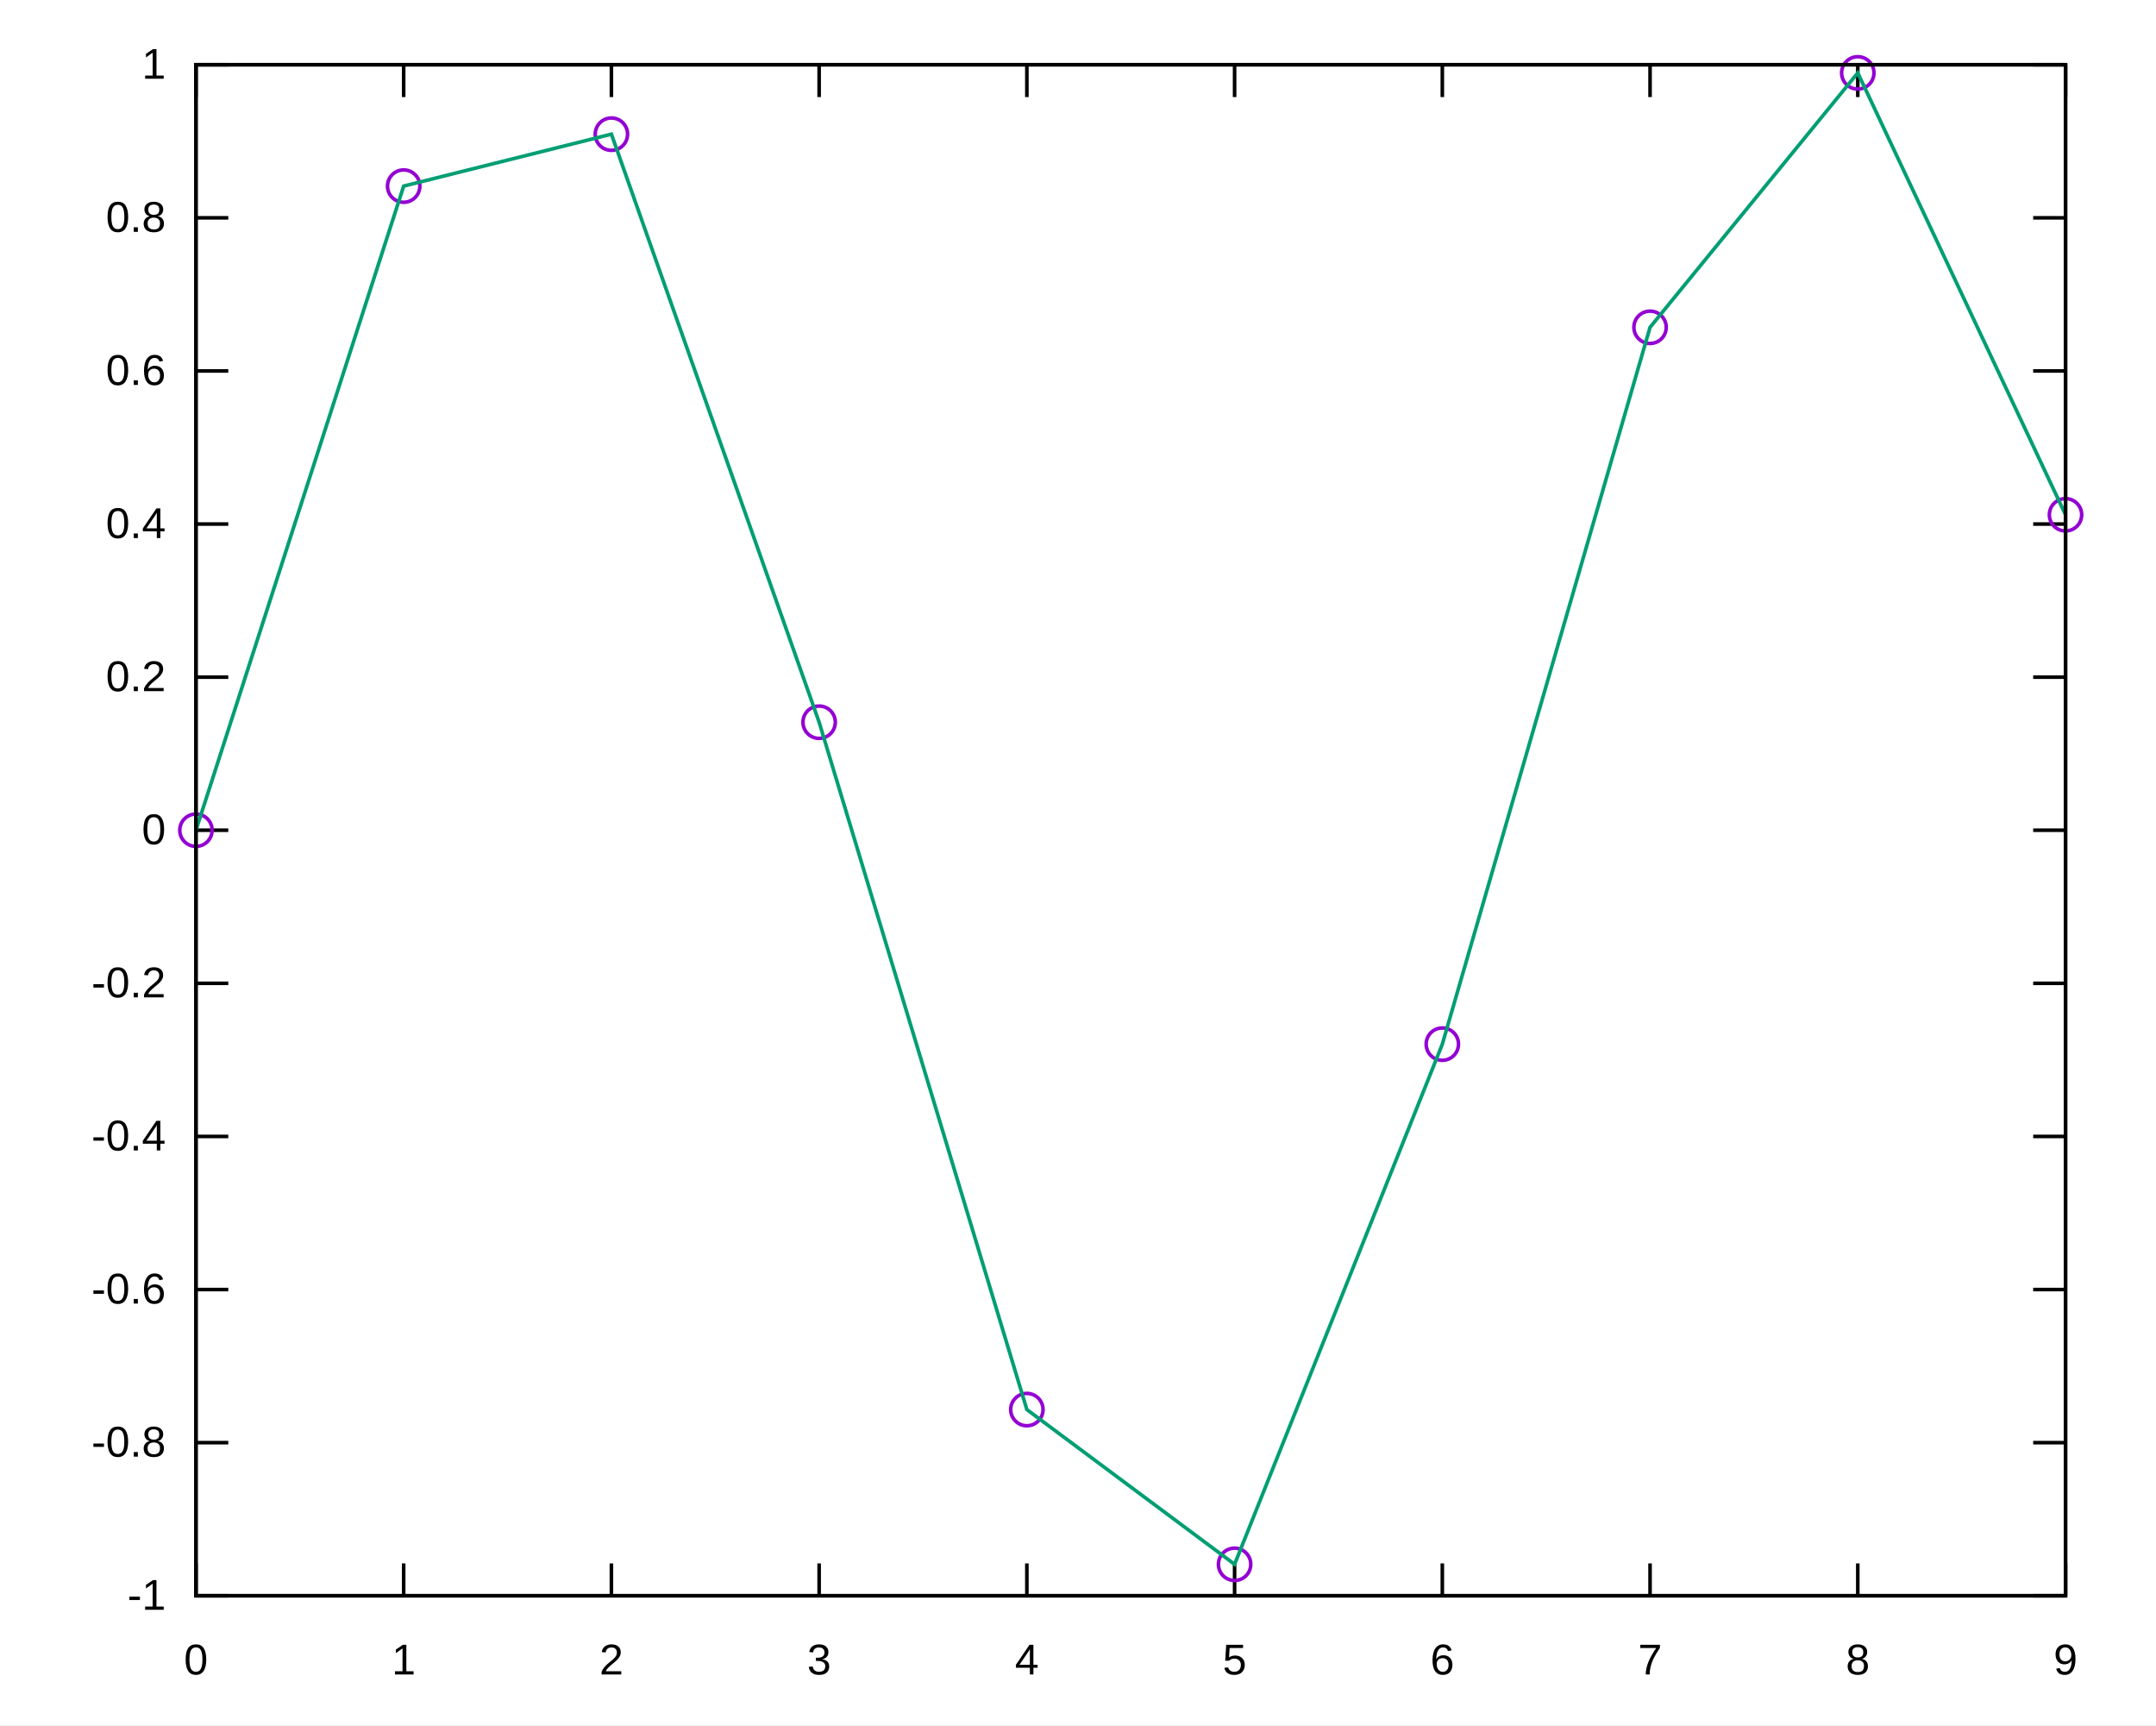
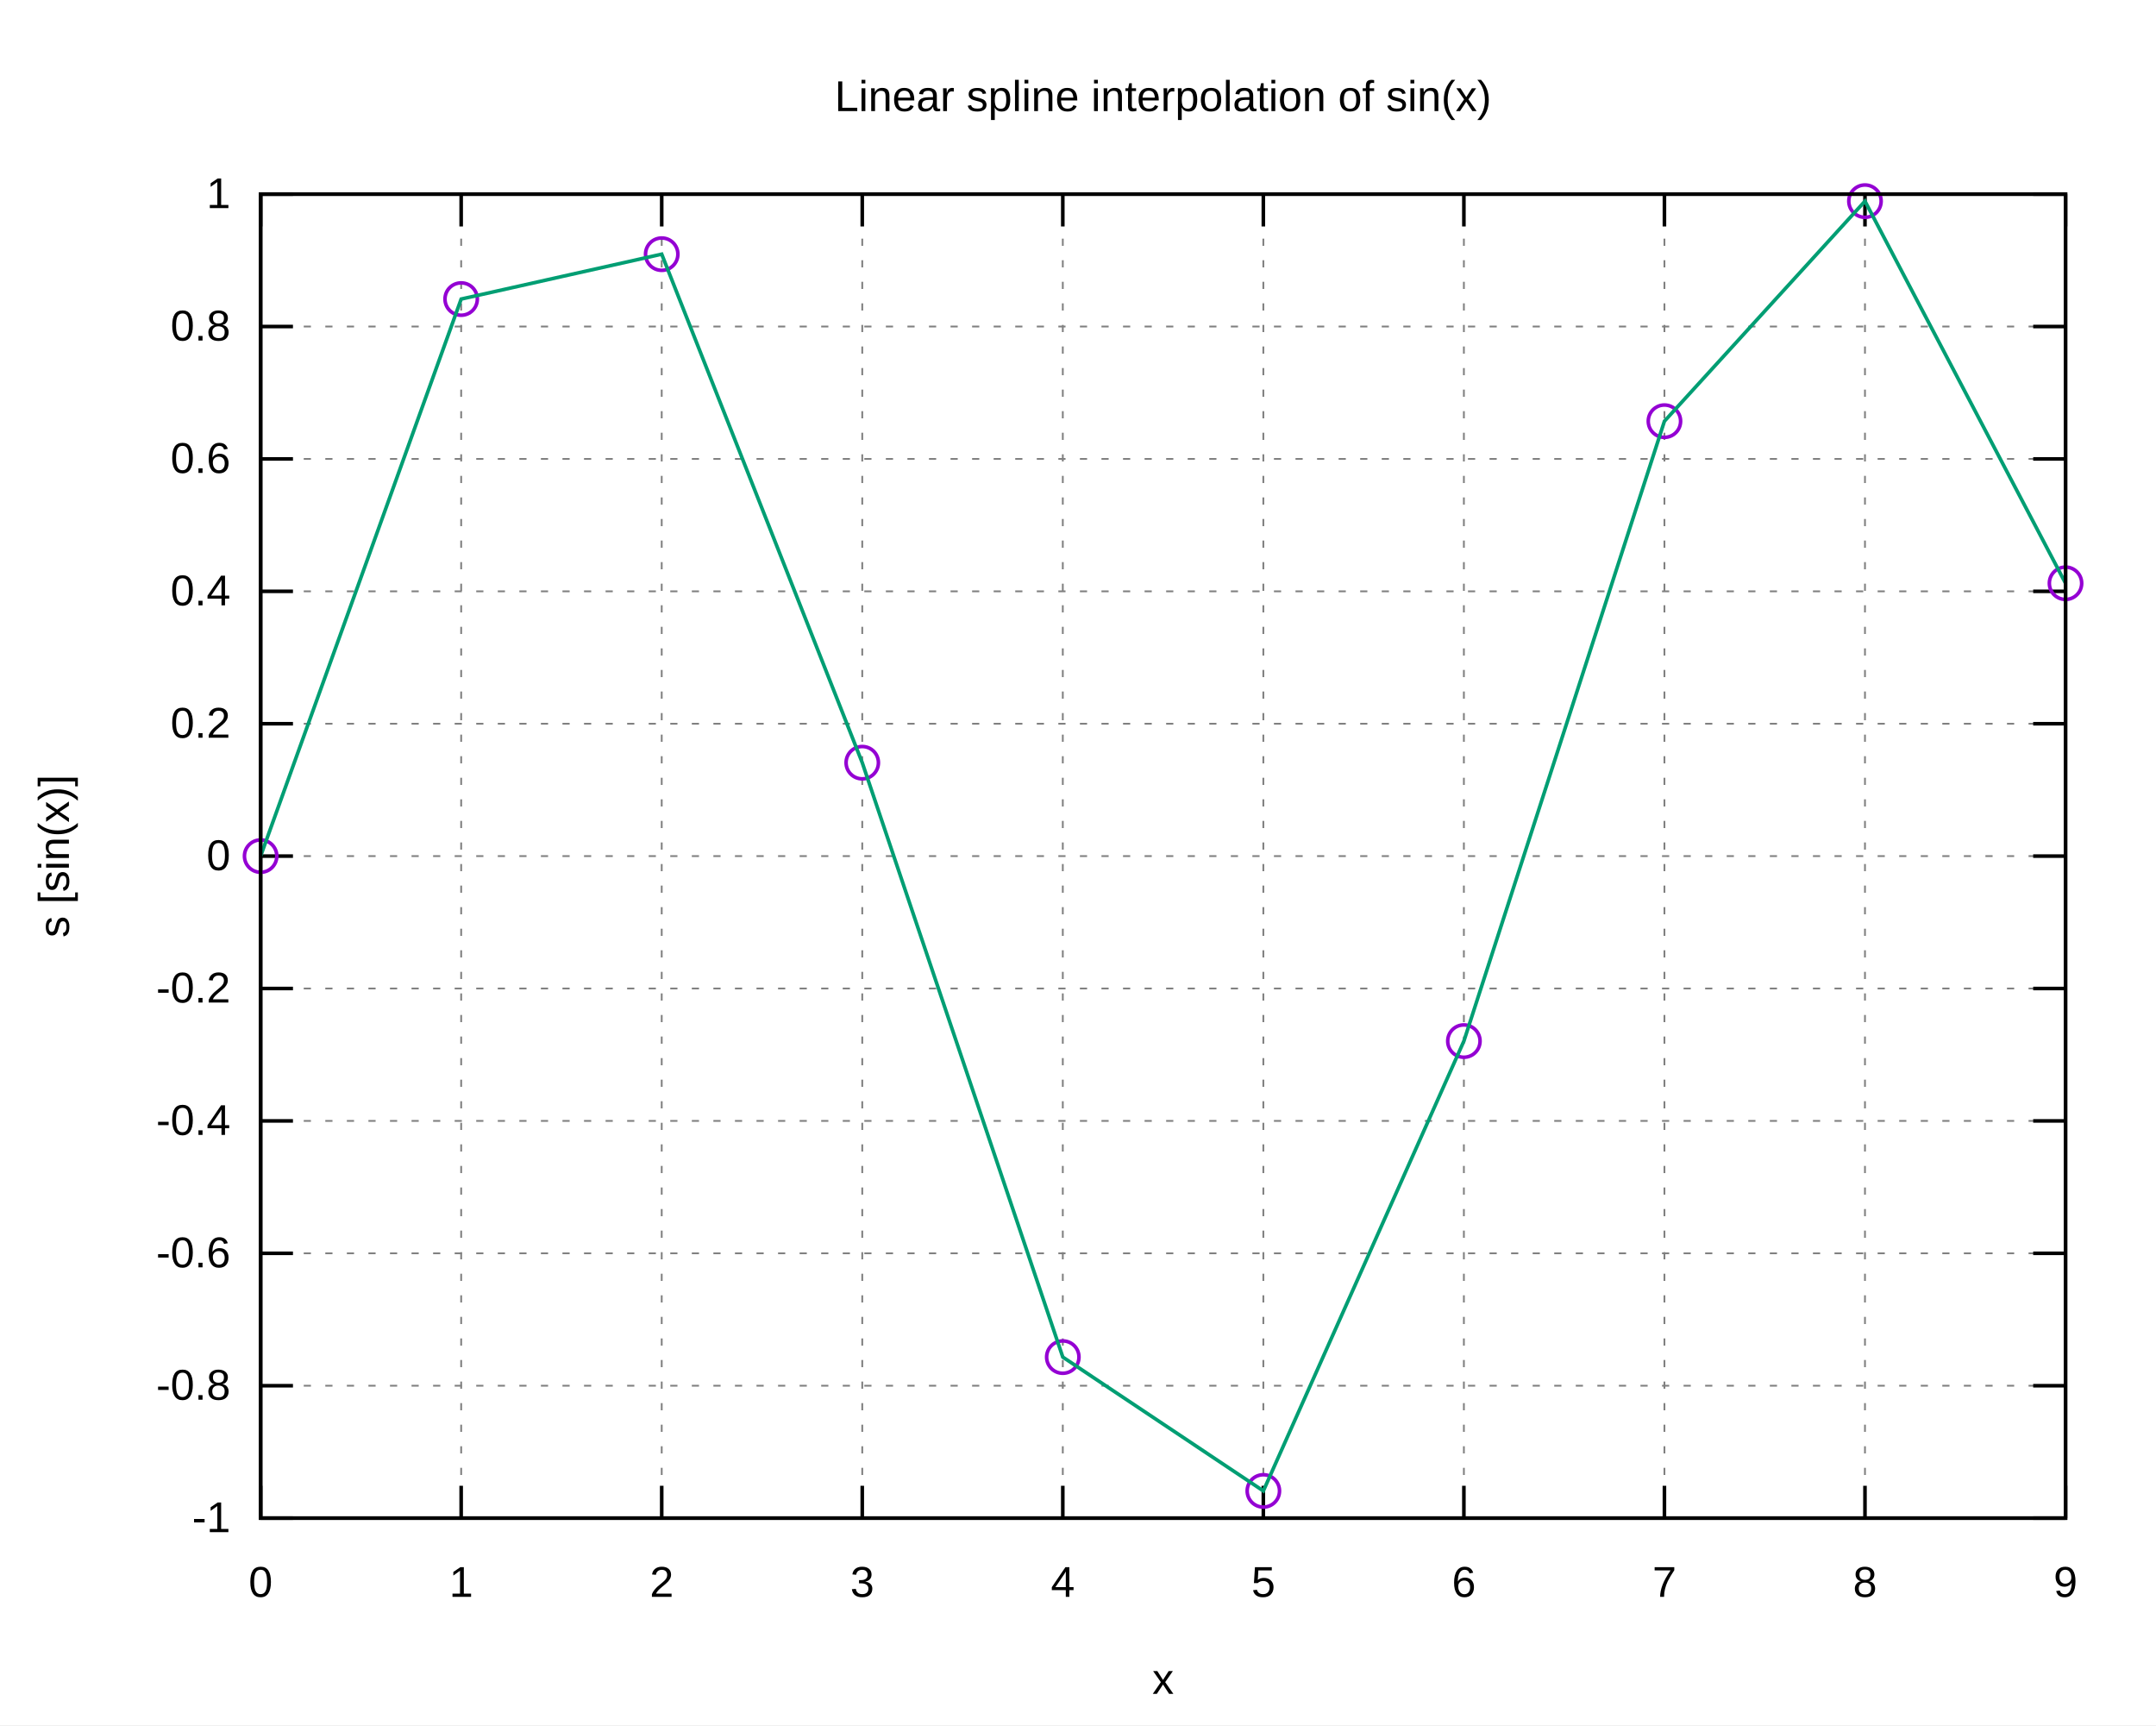
<svg xmlns="http://www.w3.org/2000/svg" xmlns:xlink="http://www.w3.org/1999/xlink" width="600" height="480" viewBox="0 0 600 480">
  <g id="gnuplot_canvas">
    <rect x="0" y="0" width="600" height="480" fill="#ffffff" />
    <defs>
      <circle id="gpDot" r="0.5" stroke-width="0.5" stroke="currentColor" />
      <path id="gpPt0" stroke-width="0.222" stroke="currentColor" d="M-1,0 h2 M0,-1 v2" />
      <path id="gpPt1" stroke-width="0.222" stroke="currentColor" d="M-1,-1 L1,1 M1,-1 L-1,1" />
      <path id="gpPt2" stroke-width="0.222" stroke="currentColor" d="M-1,0 L1,0 M0,-1 L0,1 M-1,-1 L1,1 M-1,1 L1,-1" />
      <rect id="gpPt3" stroke-width="0.222" stroke="currentColor" x="-1" y="-1" width="2" height="2" />
      <rect id="gpPt4" stroke-width="0.222" stroke="currentColor" fill="currentColor" x="-1" y="-1" width="2" height="2" />
      <circle id="gpPt5" stroke-width="0.222" stroke="currentColor" cx="0" cy="0" r="1" />
      <use xlink:href="#gpPt5" id="gpPt6" fill="currentColor" stroke="none" />
      <path id="gpPt7" stroke-width="0.222" stroke="currentColor" d="M0,-1.33 L-1.33,0.67 L1.33,0.67 z" />
      <use xlink:href="#gpPt7" id="gpPt8" fill="currentColor" stroke="none" />
      <use xlink:href="#gpPt7" id="gpPt9" stroke="currentColor" transform="rotate(180)" />
      <use xlink:href="#gpPt9" id="gpPt10" fill="currentColor" stroke="none" />
      <use xlink:href="#gpPt3" id="gpPt11" stroke="currentColor" transform="rotate(45)" />
      <use xlink:href="#gpPt11" id="gpPt12" fill="currentColor" stroke="none" />
      <path id="gpPt13" stroke-width="0.222" stroke="currentColor" d="M0,1.330 L1.265,0.411 L0.782,-1.067 L-0.782,-1.076 L-1.265,0.411 z" />
      <use xlink:href="#gpPt13" id="gpPt14" fill="currentColor" stroke="none" />
      <filter id="textbox" filterUnits="objectBoundingBox" x="0" y="0" height="1" width="1">
        <feFlood flood-color="#FFFFFF" flood-opacity="1" result="bgnd" />
        <feComposite in="SourceGraphic" in2="bgnd" operator="atop" />
      </filter>
      <filter id="greybox" filterUnits="objectBoundingBox" x="0" y="0" height="1" width="1">
        <feFlood flood-color="lightgrey" flood-opacity="1" result="grey" />
        <feComposite in="SourceGraphic" in2="grey" operator="atop" />
      </filter>
    </defs>
    <g fill="none" color="#FFFFFF" stroke="currentColor" stroke-width="1.00" stroke-linecap="butt" stroke-linejoin="miter">
</g>
    <g fill="none" color="black" stroke="currentColor" stroke-width="1.00" stroke-linecap="butt" stroke-linejoin="miter">
-       <path stroke="black" d="M54.53,444.00 L63.53,444.00 M574.82,444.00 L565.82,444.00  " />
-       <g transform="translate(46.14,447.90)" stroke="none" fill="black" font-family="Arial" font-size="12.00" text-anchor="end">
+ </g>
+     <g fill="none" color="black" stroke="black" stroke-width="0.50" stroke-linecap="butt" stroke-linejoin="miter">
+ </g>
+     <g fill="none" color="gray" stroke="currentColor" stroke-width="0.50" stroke-linecap="butt" stroke-linejoin="miter">
+       <path stroke="gray" stroke-dasharray="2,4" class="gridline" d="M72.53,422.40 L574.82,422.40  " />
+     </g>
+     <g fill="none" color="gray" stroke="gray" stroke-width="1.00" stroke-linecap="butt" stroke-linejoin="miter">
+ </g>
+     <g fill="none" color="black" stroke="currentColor" stroke-width="1.00" stroke-linecap="butt" stroke-linejoin="miter">
+       <path stroke="black" d="M72.53,422.40 L81.53,422.40 M574.82,422.40 L565.82,422.40  " />
+       <g transform="translate(64.14,426.30)" stroke="none" fill="black" font-family="Arial" font-size="12.00" text-anchor="end">
        <text>
          <tspan font-family="Arial">-1</tspan>
        </text>
      </g>
    </g>
    <g fill="none" color="black" stroke="currentColor" stroke-width="1.00" stroke-linecap="butt" stroke-linejoin="miter">
-       <path stroke="black" d="M54.53,401.40 L63.53,401.40 M574.82,401.40 L565.82,401.40  " />
-       <g transform="translate(46.14,405.30)" stroke="none" fill="black" font-family="Arial" font-size="12.00" text-anchor="end">
+ </g>
+     <g fill="none" color="black" stroke="black" stroke-width="0.50" stroke-linecap="butt" stroke-linejoin="miter">
+ </g>
+     <g fill="none" color="gray" stroke="currentColor" stroke-width="0.50" stroke-linecap="butt" stroke-linejoin="miter">
+       <path stroke="gray" stroke-dasharray="2,4" class="gridline" d="M72.53,385.56 L574.82,385.56  " />
+     </g>
+     <g fill="none" color="gray" stroke="gray" stroke-width="1.00" stroke-linecap="butt" stroke-linejoin="miter">
+ </g>
+     <g fill="none" color="black" stroke="currentColor" stroke-width="1.00" stroke-linecap="butt" stroke-linejoin="miter">
+       <path stroke="black" d="M72.53,385.56 L81.53,385.56 M574.82,385.56 L565.82,385.56  " />
+       <g transform="translate(64.14,389.46)" stroke="none" fill="black" font-family="Arial" font-size="12.00" text-anchor="end">
        <text>
          <tspan font-family="Arial">-0.8</tspan>
        </text>
      </g>
    </g>
    <g fill="none" color="black" stroke="currentColor" stroke-width="1.00" stroke-linecap="butt" stroke-linejoin="miter">
-       <path stroke="black" d="M54.53,358.80 L63.53,358.80 M574.82,358.80 L565.82,358.80  " />
-       <g transform="translate(46.14,362.70)" stroke="none" fill="black" font-family="Arial" font-size="12.00" text-anchor="end">
+ </g>
+     <g fill="none" color="black" stroke="black" stroke-width="0.50" stroke-linecap="butt" stroke-linejoin="miter">
+ </g>
+     <g fill="none" color="gray" stroke="currentColor" stroke-width="0.50" stroke-linecap="butt" stroke-linejoin="miter">
+       <path stroke="gray" stroke-dasharray="2,4" class="gridline" d="M72.53,348.72 L574.82,348.72  " />
+     </g>
+     <g fill="none" color="gray" stroke="gray" stroke-width="1.00" stroke-linecap="butt" stroke-linejoin="miter">
+ </g>
+     <g fill="none" color="black" stroke="currentColor" stroke-width="1.00" stroke-linecap="butt" stroke-linejoin="miter">
+       <path stroke="black" d="M72.53,348.72 L81.53,348.72 M574.82,348.72 L565.82,348.72  " />
+       <g transform="translate(64.14,352.62)" stroke="none" fill="black" font-family="Arial" font-size="12.00" text-anchor="end">
        <text>
          <tspan font-family="Arial">-0.6</tspan>
        </text>
      </g>
    </g>
    <g fill="none" color="black" stroke="currentColor" stroke-width="1.00" stroke-linecap="butt" stroke-linejoin="miter">
-       <path stroke="black" d="M54.53,316.20 L63.53,316.20 M574.82,316.20 L565.82,316.20  " />
-       <g transform="translate(46.14,320.10)" stroke="none" fill="black" font-family="Arial" font-size="12.00" text-anchor="end">
+ </g>
+     <g fill="none" color="black" stroke="black" stroke-width="0.50" stroke-linecap="butt" stroke-linejoin="miter">
+ </g>
+     <g fill="none" color="gray" stroke="currentColor" stroke-width="0.50" stroke-linecap="butt" stroke-linejoin="miter">
+       <path stroke="gray" stroke-dasharray="2,4" class="gridline" d="M72.53,311.88 L574.82,311.88  " />
+     </g>
+     <g fill="none" color="gray" stroke="gray" stroke-width="1.00" stroke-linecap="butt" stroke-linejoin="miter">
+ </g>
+     <g fill="none" color="black" stroke="currentColor" stroke-width="1.00" stroke-linecap="butt" stroke-linejoin="miter">
+       <path stroke="black" d="M72.53,311.88 L81.53,311.88 M574.82,311.88 L565.82,311.88  " />
+       <g transform="translate(64.14,315.78)" stroke="none" fill="black" font-family="Arial" font-size="12.00" text-anchor="end">
        <text>
          <tspan font-family="Arial">-0.4</tspan>
        </text>
      </g>
    </g>
    <g fill="none" color="black" stroke="currentColor" stroke-width="1.00" stroke-linecap="butt" stroke-linejoin="miter">
-       <path stroke="black" d="M54.53,273.60 L63.53,273.60 M574.82,273.60 L565.82,273.60  " />
-       <g transform="translate(46.14,277.50)" stroke="none" fill="black" font-family="Arial" font-size="12.00" text-anchor="end">
+ </g>
+     <g fill="none" color="black" stroke="black" stroke-width="0.50" stroke-linecap="butt" stroke-linejoin="miter">
+ </g>
+     <g fill="none" color="gray" stroke="currentColor" stroke-width="0.50" stroke-linecap="butt" stroke-linejoin="miter">
+       <path stroke="gray" stroke-dasharray="2,4" class="gridline" d="M72.53,275.04 L574.82,275.04  " />
+     </g>
+     <g fill="none" color="gray" stroke="gray" stroke-width="1.00" stroke-linecap="butt" stroke-linejoin="miter">
+ </g>
+     <g fill="none" color="black" stroke="currentColor" stroke-width="1.00" stroke-linecap="butt" stroke-linejoin="miter">
+       <path stroke="black" d="M72.53,275.04 L81.53,275.04 M574.82,275.04 L565.82,275.04  " />
+       <g transform="translate(64.14,278.94)" stroke="none" fill="black" font-family="Arial" font-size="12.00" text-anchor="end">
        <text>
          <tspan font-family="Arial">-0.2</tspan>
        </text>
      </g>
    </g>
    <g fill="none" color="black" stroke="currentColor" stroke-width="1.00" stroke-linecap="butt" stroke-linejoin="miter">
-       <path stroke="black" d="M54.53,231.00 L63.53,231.00 M574.82,231.00 L565.82,231.00  " />
-       <g transform="translate(46.14,234.90)" stroke="none" fill="black" font-family="Arial" font-size="12.00" text-anchor="end">
+ </g>
+     <g fill="none" color="black" stroke="black" stroke-width="0.50" stroke-linecap="butt" stroke-linejoin="miter">
+ </g>
+     <g fill="none" color="gray" stroke="currentColor" stroke-width="0.50" stroke-linecap="butt" stroke-linejoin="miter">
+       <path stroke="gray" stroke-dasharray="2,4" class="gridline" d="M72.53,238.20 L574.82,238.20  " />
+     </g>
+     <g fill="none" color="gray" stroke="gray" stroke-width="1.00" stroke-linecap="butt" stroke-linejoin="miter">
+ </g>
+     <g fill="none" color="black" stroke="currentColor" stroke-width="1.00" stroke-linecap="butt" stroke-linejoin="miter">
+       <path stroke="black" d="M72.53,238.20 L81.53,238.20 M574.82,238.20 L565.82,238.20  " />
+       <g transform="translate(64.14,242.10)" stroke="none" fill="black" font-family="Arial" font-size="12.00" text-anchor="end">
        <text>
          <tspan font-family="Arial"> 0</tspan>
        </text>
      </g>
    </g>
    <g fill="none" color="black" stroke="currentColor" stroke-width="1.00" stroke-linecap="butt" stroke-linejoin="miter">
-       <path stroke="black" d="M54.53,188.41 L63.53,188.41 M574.82,188.41 L565.82,188.41  " />
-       <g transform="translate(46.14,192.31)" stroke="none" fill="black" font-family="Arial" font-size="12.00" text-anchor="end">
+ </g>
+     <g fill="none" color="black" stroke="black" stroke-width="0.50" stroke-linecap="butt" stroke-linejoin="miter">
+ </g>
+     <g fill="none" color="gray" stroke="currentColor" stroke-width="0.50" stroke-linecap="butt" stroke-linejoin="miter">
+       <path stroke="gray" stroke-dasharray="2,4" class="gridline" d="M72.53,201.37 L574.82,201.37  " />
+     </g>
+     <g fill="none" color="gray" stroke="gray" stroke-width="1.00" stroke-linecap="butt" stroke-linejoin="miter">
+ </g>
+     <g fill="none" color="black" stroke="currentColor" stroke-width="1.00" stroke-linecap="butt" stroke-linejoin="miter">
+       <path stroke="black" d="M72.53,201.37 L81.53,201.37 M574.82,201.37 L565.82,201.37  " />
+       <g transform="translate(64.14,205.27)" stroke="none" fill="black" font-family="Arial" font-size="12.00" text-anchor="end">
        <text>
          <tspan font-family="Arial"> 0.2</tspan>
        </text>
      </g>
    </g>
    <g fill="none" color="black" stroke="currentColor" stroke-width="1.00" stroke-linecap="butt" stroke-linejoin="miter">
-       <path stroke="black" d="M54.53,145.81 L63.53,145.81 M574.82,145.81 L565.82,145.81  " />
-       <g transform="translate(46.14,149.71)" stroke="none" fill="black" font-family="Arial" font-size="12.00" text-anchor="end">
+ </g>
+     <g fill="none" color="black" stroke="black" stroke-width="0.50" stroke-linecap="butt" stroke-linejoin="miter">
+ </g>
+     <g fill="none" color="gray" stroke="currentColor" stroke-width="0.50" stroke-linecap="butt" stroke-linejoin="miter">
+       <path stroke="gray" stroke-dasharray="2,4" class="gridline" d="M72.53,164.53 L574.82,164.53  " />
+     </g>
+     <g fill="none" color="gray" stroke="gray" stroke-width="1.00" stroke-linecap="butt" stroke-linejoin="miter">
+ </g>
+     <g fill="none" color="black" stroke="currentColor" stroke-width="1.00" stroke-linecap="butt" stroke-linejoin="miter">
+       <path stroke="black" d="M72.53,164.53 L81.53,164.53 M574.82,164.53 L565.82,164.53  " />
+       <g transform="translate(64.14,168.43)" stroke="none" fill="black" font-family="Arial" font-size="12.00" text-anchor="end">
        <text>
          <tspan font-family="Arial"> 0.4</tspan>
        </text>
      </g>
    </g>
    <g fill="none" color="black" stroke="currentColor" stroke-width="1.00" stroke-linecap="butt" stroke-linejoin="miter">
-       <path stroke="black" d="M54.53,103.21 L63.53,103.21 M574.82,103.21 L565.82,103.21  " />
-       <g transform="translate(46.14,107.11)" stroke="none" fill="black" font-family="Arial" font-size="12.00" text-anchor="end">
+ </g>
+     <g fill="none" color="black" stroke="black" stroke-width="0.50" stroke-linecap="butt" stroke-linejoin="miter">
+ </g>
+     <g fill="none" color="gray" stroke="currentColor" stroke-width="0.50" stroke-linecap="butt" stroke-linejoin="miter">
+       <path stroke="gray" stroke-dasharray="2,4" class="gridline" d="M72.53,127.69 L574.82,127.69  " />
+     </g>
+     <g fill="none" color="gray" stroke="gray" stroke-width="1.00" stroke-linecap="butt" stroke-linejoin="miter">
+ </g>
+     <g fill="none" color="black" stroke="currentColor" stroke-width="1.00" stroke-linecap="butt" stroke-linejoin="miter">
+       <path stroke="black" d="M72.53,127.69 L81.53,127.69 M574.82,127.69 L565.82,127.69  " />
+       <g transform="translate(64.14,131.59)" stroke="none" fill="black" font-family="Arial" font-size="12.00" text-anchor="end">
        <text>
          <tspan font-family="Arial"> 0.6</tspan>
        </text>
      </g>
    </g>
    <g fill="none" color="black" stroke="currentColor" stroke-width="1.00" stroke-linecap="butt" stroke-linejoin="miter">
-       <path stroke="black" d="M54.53,60.61 L63.53,60.61 M574.82,60.61 L565.82,60.61  " />
-       <g transform="translate(46.14,64.51)" stroke="none" fill="black" font-family="Arial" font-size="12.00" text-anchor="end">
+ </g>
+     <g fill="none" color="black" stroke="black" stroke-width="0.50" stroke-linecap="butt" stroke-linejoin="miter">
+ </g>
+     <g fill="none" color="gray" stroke="currentColor" stroke-width="0.50" stroke-linecap="butt" stroke-linejoin="miter">
+       <path stroke="gray" stroke-dasharray="2,4" class="gridline" d="M72.53,90.85 L574.82,90.85  " />
+     </g>
+     <g fill="none" color="gray" stroke="gray" stroke-width="1.00" stroke-linecap="butt" stroke-linejoin="miter">
+ </g>
+     <g fill="none" color="black" stroke="currentColor" stroke-width="1.00" stroke-linecap="butt" stroke-linejoin="miter">
+       <path stroke="black" d="M72.53,90.85 L81.53,90.85 M574.82,90.85 L565.82,90.85  " />
+       <g transform="translate(64.14,94.75)" stroke="none" fill="black" font-family="Arial" font-size="12.00" text-anchor="end">
        <text>
          <tspan font-family="Arial"> 0.8</tspan>
        </text>
      </g>
    </g>
    <g fill="none" color="black" stroke="currentColor" stroke-width="1.00" stroke-linecap="butt" stroke-linejoin="miter">
-       <path stroke="black" d="M54.53,18.01 L63.53,18.01 M574.82,18.01 L565.82,18.01  " />
-       <g transform="translate(46.14,21.91)" stroke="none" fill="black" font-family="Arial" font-size="12.00" text-anchor="end">
+ </g>
+     <g fill="none" color="black" stroke="black" stroke-width="0.50" stroke-linecap="butt" stroke-linejoin="miter">
+ </g>
+     <g fill="none" color="gray" stroke="currentColor" stroke-width="0.50" stroke-linecap="butt" stroke-linejoin="miter">
+       <path stroke="gray" stroke-dasharray="2,4" class="gridline" d="M72.53,54.01 L574.82,54.01  " />
+     </g>
+     <g fill="none" color="gray" stroke="gray" stroke-width="1.00" stroke-linecap="butt" stroke-linejoin="miter">
+ </g>
+     <g fill="none" color="black" stroke="currentColor" stroke-width="1.00" stroke-linecap="butt" stroke-linejoin="miter">
+       <path stroke="black" d="M72.53,54.01 L81.53,54.01 M574.82,54.01 L565.82,54.01  " />
+       <g transform="translate(64.14,57.91)" stroke="none" fill="black" font-family="Arial" font-size="12.00" text-anchor="end">
        <text>
          <tspan font-family="Arial"> 1</tspan>
        </text>
      </g>
    </g>
    <g fill="none" color="black" stroke="currentColor" stroke-width="1.00" stroke-linecap="butt" stroke-linejoin="miter">
-       <path stroke="black" d="M54.53,444.00 L54.53,435.00 M54.53,18.01 L54.53,27.01  " />
-       <g transform="translate(54.53,465.90)" stroke="none" fill="black" font-family="Arial" font-size="12.00" text-anchor="middle">
+ </g>
+     <g fill="none" color="black" stroke="black" stroke-width="0.50" stroke-linecap="butt" stroke-linejoin="miter">
+ </g>
+     <g fill="none" color="gray" stroke="currentColor" stroke-width="0.50" stroke-linecap="butt" stroke-linejoin="miter">
+       <path stroke="gray" stroke-dasharray="2,4" class="gridline" d="M72.53,422.40 L72.53,54.01  " />
+     </g>
+     <g fill="none" color="gray" stroke="gray" stroke-width="1.00" stroke-linecap="butt" stroke-linejoin="miter">
+ </g>
+     <g fill="none" color="black" stroke="currentColor" stroke-width="1.00" stroke-linecap="butt" stroke-linejoin="miter">
+       <path stroke="black" d="M72.53,422.40 L72.53,413.40 M72.53,54.01 L72.53,63.01  " />
+       <g transform="translate(72.53,444.30)" stroke="none" fill="black" font-family="Arial" font-size="12.00" text-anchor="middle">
        <text>
          <tspan font-family="Arial"> 0</tspan>
        </text>
      </g>
    </g>
    <g fill="none" color="black" stroke="currentColor" stroke-width="1.00" stroke-linecap="butt" stroke-linejoin="miter">
-       <path stroke="black" d="M112.34,444.00 L112.34,435.00 M112.34,18.01 L112.34,27.01  " />
-       <g transform="translate(112.34,465.90)" stroke="none" fill="black" font-family="Arial" font-size="12.00" text-anchor="middle">
+ </g>
+     <g fill="none" color="black" stroke="black" stroke-width="0.50" stroke-linecap="butt" stroke-linejoin="miter">
+ </g>
+     <g fill="none" color="gray" stroke="currentColor" stroke-width="0.50" stroke-linecap="butt" stroke-linejoin="miter">
+       <path stroke="gray" stroke-dasharray="2,4" class="gridline" d="M128.34,422.40 L128.34,54.01  " />
+     </g>
+     <g fill="none" color="gray" stroke="gray" stroke-width="1.00" stroke-linecap="butt" stroke-linejoin="miter">
+ </g>
+     <g fill="none" color="black" stroke="currentColor" stroke-width="1.00" stroke-linecap="butt" stroke-linejoin="miter">
+       <path stroke="black" d="M128.34,422.40 L128.34,413.40 M128.34,54.01 L128.34,63.01  " />
+       <g transform="translate(128.34,444.30)" stroke="none" fill="black" font-family="Arial" font-size="12.00" text-anchor="middle">
        <text>
          <tspan font-family="Arial"> 1</tspan>
        </text>
      </g>
    </g>
    <g fill="none" color="black" stroke="currentColor" stroke-width="1.00" stroke-linecap="butt" stroke-linejoin="miter">
-       <path stroke="black" d="M170.15,444.00 L170.15,435.00 M170.15,18.01 L170.15,27.01  " />
-       <g transform="translate(170.15,465.90)" stroke="none" fill="black" font-family="Arial" font-size="12.00" text-anchor="middle">
+ </g>
+     <g fill="none" color="black" stroke="black" stroke-width="0.50" stroke-linecap="butt" stroke-linejoin="miter">
+ </g>
+     <g fill="none" color="gray" stroke="currentColor" stroke-width="0.50" stroke-linecap="butt" stroke-linejoin="miter">
+       <path stroke="gray" stroke-dasharray="2,4" class="gridline" d="M184.15,422.40 L184.15,54.01  " />
+     </g>
+     <g fill="none" color="gray" stroke="gray" stroke-width="1.00" stroke-linecap="butt" stroke-linejoin="miter">
+ </g>
+     <g fill="none" color="black" stroke="currentColor" stroke-width="1.00" stroke-linecap="butt" stroke-linejoin="miter">
+       <path stroke="black" d="M184.15,422.40 L184.15,413.40 M184.15,54.01 L184.15,63.01  " />
+       <g transform="translate(184.15,444.30)" stroke="none" fill="black" font-family="Arial" font-size="12.00" text-anchor="middle">
        <text>
          <tspan font-family="Arial"> 2</tspan>
        </text>
      </g>
    </g>
    <g fill="none" color="black" stroke="currentColor" stroke-width="1.00" stroke-linecap="butt" stroke-linejoin="miter">
-       <path stroke="black" d="M227.96,444.00 L227.96,435.00 M227.96,18.01 L227.96,27.01  " />
-       <g transform="translate(227.96,465.90)" stroke="none" fill="black" font-family="Arial" font-size="12.00" text-anchor="middle">
+ </g>
+     <g fill="none" color="black" stroke="black" stroke-width="0.50" stroke-linecap="butt" stroke-linejoin="miter">
+ </g>
+     <g fill="none" color="gray" stroke="currentColor" stroke-width="0.50" stroke-linecap="butt" stroke-linejoin="miter">
+       <path stroke="gray" stroke-dasharray="2,4" class="gridline" d="M239.96,422.40 L239.96,54.01  " />
+     </g>
+     <g fill="none" color="gray" stroke="gray" stroke-width="1.00" stroke-linecap="butt" stroke-linejoin="miter">
+ </g>
+     <g fill="none" color="black" stroke="currentColor" stroke-width="1.00" stroke-linecap="butt" stroke-linejoin="miter">
+       <path stroke="black" d="M239.96,422.40 L239.96,413.40 M239.96,54.01 L239.96,63.01  " />
+       <g transform="translate(239.96,444.30)" stroke="none" fill="black" font-family="Arial" font-size="12.00" text-anchor="middle">
        <text>
          <tspan font-family="Arial"> 3</tspan>
        </text>
      </g>
    </g>
    <g fill="none" color="black" stroke="currentColor" stroke-width="1.00" stroke-linecap="butt" stroke-linejoin="miter">
-       <path stroke="black" d="M285.77,444.00 L285.77,435.00 M285.77,18.01 L285.77,27.01  " />
-       <g transform="translate(285.77,465.90)" stroke="none" fill="black" font-family="Arial" font-size="12.00" text-anchor="middle">
+ </g>
+     <g fill="none" color="black" stroke="black" stroke-width="0.50" stroke-linecap="butt" stroke-linejoin="miter">
+ </g>
+     <g fill="none" color="gray" stroke="currentColor" stroke-width="0.50" stroke-linecap="butt" stroke-linejoin="miter">
+       <path stroke="gray" stroke-dasharray="2,4" class="gridline" d="M295.77,422.40 L295.77,54.01  " />
+     </g>
+     <g fill="none" color="gray" stroke="gray" stroke-width="1.00" stroke-linecap="butt" stroke-linejoin="miter">
+ </g>
+     <g fill="none" color="black" stroke="currentColor" stroke-width="1.00" stroke-linecap="butt" stroke-linejoin="miter">
+       <path stroke="black" d="M295.77,422.40 L295.77,413.40 M295.77,54.01 L295.77,63.01  " />
+       <g transform="translate(295.77,444.30)" stroke="none" fill="black" font-family="Arial" font-size="12.00" text-anchor="middle">
        <text>
          <tspan font-family="Arial"> 4</tspan>
        </text>
      </g>
    </g>
    <g fill="none" color="black" stroke="currentColor" stroke-width="1.00" stroke-linecap="butt" stroke-linejoin="miter">
-       <path stroke="black" d="M343.58,444.00 L343.58,435.00 M343.58,18.01 L343.58,27.01  " />
-       <g transform="translate(343.58,465.90)" stroke="none" fill="black" font-family="Arial" font-size="12.00" text-anchor="middle">
+ </g>
+     <g fill="none" color="black" stroke="black" stroke-width="0.50" stroke-linecap="butt" stroke-linejoin="miter">
+ </g>
+     <g fill="none" color="gray" stroke="currentColor" stroke-width="0.50" stroke-linecap="butt" stroke-linejoin="miter">
+       <path stroke="gray" stroke-dasharray="2,4" class="gridline" d="M351.58,422.40 L351.58,54.01  " />
+     </g>
+     <g fill="none" color="gray" stroke="gray" stroke-width="1.00" stroke-linecap="butt" stroke-linejoin="miter">
+ </g>
+     <g fill="none" color="black" stroke="currentColor" stroke-width="1.00" stroke-linecap="butt" stroke-linejoin="miter">
+       <path stroke="black" d="M351.58,422.40 L351.58,413.40 M351.58,54.01 L351.58,63.01  " />
+       <g transform="translate(351.58,444.30)" stroke="none" fill="black" font-family="Arial" font-size="12.00" text-anchor="middle">
        <text>
          <tspan font-family="Arial"> 5</tspan>
        </text>
      </g>
    </g>
    <g fill="none" color="black" stroke="currentColor" stroke-width="1.00" stroke-linecap="butt" stroke-linejoin="miter">
-       <path stroke="black" d="M401.39,444.00 L401.39,435.00 M401.39,18.01 L401.39,27.01  " />
-       <g transform="translate(401.39,465.90)" stroke="none" fill="black" font-family="Arial" font-size="12.00" text-anchor="middle">
+ </g>
+     <g fill="none" color="black" stroke="black" stroke-width="0.50" stroke-linecap="butt" stroke-linejoin="miter">
+ </g>
+     <g fill="none" color="gray" stroke="currentColor" stroke-width="0.50" stroke-linecap="butt" stroke-linejoin="miter">
+       <path stroke="gray" stroke-dasharray="2,4" class="gridline" d="M407.39,422.40 L407.39,54.01  " />
+     </g>
+     <g fill="none" color="gray" stroke="gray" stroke-width="1.00" stroke-linecap="butt" stroke-linejoin="miter">
+ </g>
+     <g fill="none" color="black" stroke="currentColor" stroke-width="1.00" stroke-linecap="butt" stroke-linejoin="miter">
+       <path stroke="black" d="M407.39,422.40 L407.39,413.40 M407.39,54.01 L407.39,63.01  " />
+       <g transform="translate(407.39,444.30)" stroke="none" fill="black" font-family="Arial" font-size="12.00" text-anchor="middle">
        <text>
          <tspan font-family="Arial"> 6</tspan>
        </text>
      </g>
    </g>
    <g fill="none" color="black" stroke="currentColor" stroke-width="1.00" stroke-linecap="butt" stroke-linejoin="miter">
-       <path stroke="black" d="M459.20,444.00 L459.20,435.00 M459.20,18.01 L459.20,27.01  " />
-       <g transform="translate(459.20,465.90)" stroke="none" fill="black" font-family="Arial" font-size="12.00" text-anchor="middle">
+ </g>
+     <g fill="none" color="black" stroke="black" stroke-width="0.50" stroke-linecap="butt" stroke-linejoin="miter">
+ </g>
+     <g fill="none" color="gray" stroke="currentColor" stroke-width="0.50" stroke-linecap="butt" stroke-linejoin="miter">
+       <path stroke="gray" stroke-dasharray="2,4" class="gridline" d="M463.20,422.40 L463.20,54.01  " />
+     </g>
+     <g fill="none" color="gray" stroke="gray" stroke-width="1.00" stroke-linecap="butt" stroke-linejoin="miter">
+ </g>
+     <g fill="none" color="black" stroke="currentColor" stroke-width="1.00" stroke-linecap="butt" stroke-linejoin="miter">
+       <path stroke="black" d="M463.20,422.40 L463.20,413.40 M463.20,54.01 L463.20,63.01  " />
+       <g transform="translate(463.20,444.30)" stroke="none" fill="black" font-family="Arial" font-size="12.00" text-anchor="middle">
        <text>
          <tspan font-family="Arial"> 7</tspan>
        </text>
      </g>
    </g>
    <g fill="none" color="black" stroke="currentColor" stroke-width="1.00" stroke-linecap="butt" stroke-linejoin="miter">
-       <path stroke="black" d="M517.01,444.00 L517.01,435.00 M517.01,18.01 L517.01,27.01  " />
-       <g transform="translate(517.01,465.90)" stroke="none" fill="black" font-family="Arial" font-size="12.00" text-anchor="middle">
+ </g>
+     <g fill="none" color="black" stroke="black" stroke-width="0.50" stroke-linecap="butt" stroke-linejoin="miter">
+ </g>
+     <g fill="none" color="gray" stroke="currentColor" stroke-width="0.50" stroke-linecap="butt" stroke-linejoin="miter">
+       <path stroke="gray" stroke-dasharray="2,4" class="gridline" d="M519.01,422.40 L519.01,63.01 L519.01,54.01  " />
+     </g>
+     <g fill="none" color="gray" stroke="gray" stroke-width="1.00" stroke-linecap="butt" stroke-linejoin="miter">
+ </g>
+     <g fill="none" color="black" stroke="currentColor" stroke-width="1.00" stroke-linecap="butt" stroke-linejoin="miter">
+       <path stroke="black" d="M519.01,422.40 L519.01,413.40 M519.01,54.01 L519.01,63.01  " />
+       <g transform="translate(519.01,444.30)" stroke="none" fill="black" font-family="Arial" font-size="12.00" text-anchor="middle">
        <text>
          <tspan font-family="Arial"> 8</tspan>
        </text>
      </g>
    </g>
    <g fill="none" color="black" stroke="currentColor" stroke-width="1.00" stroke-linecap="butt" stroke-linejoin="miter">
-       <path stroke="black" d="M574.82,444.00 L574.82,435.00 M574.82,18.01 L574.82,27.01  " />
-       <g transform="translate(574.82,465.90)" stroke="none" fill="black" font-family="Arial" font-size="12.00" text-anchor="middle">
+ </g>
+     <g fill="none" color="black" stroke="black" stroke-width="0.50" stroke-linecap="butt" stroke-linejoin="miter">
+ </g>
+     <g fill="none" color="gray" stroke="currentColor" stroke-width="0.50" stroke-linecap="butt" stroke-linejoin="miter">
+       <path stroke="gray" stroke-dasharray="2,4" class="gridline" d="M574.82,422.40 L574.82,54.01  " />
+     </g>
+     <g fill="none" color="gray" stroke="gray" stroke-width="1.00" stroke-linecap="butt" stroke-linejoin="miter">
+ </g>
+     <g fill="none" color="black" stroke="currentColor" stroke-width="1.00" stroke-linecap="butt" stroke-linejoin="miter">
+       <path stroke="black" d="M574.82,422.40 L574.82,413.40 M574.82,54.01 L574.82,63.01  " />
+       <g transform="translate(574.82,444.30)" stroke="none" fill="black" font-family="Arial" font-size="12.00" text-anchor="middle">
        <text>
          <tspan font-family="Arial"> 9</tspan>
        </text>
      </g>
    </g>
    <g fill="none" color="black" stroke="currentColor" stroke-width="1.00" stroke-linecap="butt" stroke-linejoin="miter">
</g>
    <g fill="none" color="black" stroke="currentColor" stroke-width="1.00" stroke-linecap="butt" stroke-linejoin="miter">
-       <path stroke="black" d="M54.53,18.01 L54.53,444.00 L574.82,444.00 L574.82,18.01 L54.53,18.01 Z  " />
+       <path stroke="black" d="M72.53,54.01 L72.53,422.40 L574.82,422.40 L574.82,54.01 L72.53,54.01 Z  " />
    </g>
    <g fill="none" color="black" stroke="currentColor" stroke-width="1.00" stroke-linecap="butt" stroke-linejoin="miter">
</g>
    <g id="gnuplot_plot_1" fill="none">
      <g fill="none" color="black" stroke="currentColor" stroke-width="1.00" stroke-linecap="butt" stroke-linejoin="miter">
-         <use xlink:href="#gpPt5" transform="translate(54.53,231.00) scale(4.50)" color="rgb(148,   0, 211)" />
-         <use xlink:href="#gpPt5" transform="translate(112.34,51.78) scale(4.50)" color="rgb(148,   0, 211)" />
-         <use xlink:href="#gpPt5" transform="translate(170.15,37.33) scale(4.50)" color="rgb(148,   0, 211)" />
-         <use xlink:href="#gpPt5" transform="translate(227.96,200.95) scale(4.50)" color="rgb(148,   0, 211)" />
-         <use xlink:href="#gpPt5" transform="translate(285.77,392.20) scale(4.50)" color="rgb(148,   0, 211)" />
-         <use xlink:href="#gpPt5" transform="translate(343.58,435.25) scale(4.50)" color="rgb(148,   0, 211)" />
-         <use xlink:href="#gpPt5" transform="translate(401.39,290.52) scale(4.50)" color="rgb(148,   0, 211)" />
-         <use xlink:href="#gpPt5" transform="translate(459.20,91.07) scale(4.50)" color="rgb(148,   0, 211)" />
-         <use xlink:href="#gpPt5" transform="translate(517.01,20.28) scale(4.50)" color="rgb(148,   0, 211)" />
-         <use xlink:href="#gpPt5" transform="translate(574.82,143.23) scale(4.50)" color="rgb(148,   0, 211)" />
+         <use xlink:href="#gpPt5" transform="translate(72.53,238.20) scale(4.50)" color="rgb(148,   0, 211)" />
+         <use xlink:href="#gpPt5" transform="translate(128.34,83.21) scale(4.50)" color="rgb(148,   0, 211)" />
+         <use xlink:href="#gpPt5" transform="translate(184.15,70.72) scale(4.50)" color="rgb(148,   0, 211)" />
+         <use xlink:href="#gpPt5" transform="translate(239.96,212.21) scale(4.50)" color="rgb(148,   0, 211)" />
+         <use xlink:href="#gpPt5" transform="translate(295.77,377.60) scale(4.50)" color="rgb(148,   0, 211)" />
+         <use xlink:href="#gpPt5" transform="translate(351.58,414.83) scale(4.50)" color="rgb(148,   0, 211)" />
+         <use xlink:href="#gpPt5" transform="translate(407.39,289.67) scale(4.50)" color="rgb(148,   0, 211)" />
+         <use xlink:href="#gpPt5" transform="translate(463.20,117.19) scale(4.50)" color="rgb(148,   0, 211)" />
+         <use xlink:href="#gpPt5" transform="translate(519.01,55.97) scale(4.50)" color="rgb(148,   0, 211)" />
+         <use xlink:href="#gpPt5" transform="translate(574.82,162.29) scale(4.50)" color="rgb(148,   0, 211)" />
      </g>
    </g>
    <g id="gnuplot_plot_2" fill="none">
      <g fill="none" color="black" stroke="currentColor" stroke-width="1.00" stroke-linecap="butt" stroke-linejoin="miter">
-         <path stroke="rgb(  0, 158, 115)" d="M54.53,231.00 L68.98,186.20 L83.44,141.39 L97.89,96.58 L112.34,51.78 L126.79,48.16 L141.25,44.55 L155.70,40.94   L170.15,37.33 L184.60,78.23 L199.06,119.14 L213.51,160.04 L227.96,200.95 L242.41,248.76 L256.87,296.57 L271.32,344.39   L285.77,392.20 L300.22,402.96 L314.68,413.73 L329.13,424.49 L343.58,435.25 L358.03,399.07 L372.49,362.89 L386.94,326.70   L401.39,290.52 L415.84,240.66 L430.30,190.79 L444.75,140.93 L459.20,91.07 L473.65,73.37 L488.11,55.67 L502.56,37.98   L517.01,20.28 L531.46,51.01 L545.92,81.75 L560.37,112.49 L574.82,143.23  " />
+         <path stroke="rgb(  0, 158, 115)" d="M72.53,238.20 L86.48,199.46 L100.44,160.71 L114.39,121.96 L128.34,83.21 L142.29,80.09 L156.25,76.96 L170.20,73.84   L184.15,70.72 L198.10,106.09 L212.06,141.46 L226.01,176.84 L239.96,212.21 L253.91,253.56 L267.87,294.91 L281.82,336.26   L295.77,377.60 L309.72,386.91 L323.68,396.22 L337.63,405.53 L351.58,414.83 L365.53,383.54 L379.49,352.25 L393.44,320.96   L407.39,289.67 L421.34,246.55 L435.30,203.43 L449.25,160.31 L463.20,117.19 L477.15,101.89 L491.11,86.58 L505.06,71.28   L519.01,55.97 L532.96,82.55 L546.92,109.13 L560.87,135.71 L574.82,162.29  " />
      </g>
    </g>
    <g fill="none" color="#FFFFFF" stroke="rgb(  0, 158, 115)" stroke-width="2.00" stroke-linecap="butt" stroke-linejoin="miter">
</g>
    <g fill="none" color="black" stroke="currentColor" stroke-width="2.00" stroke-linecap="butt" stroke-linejoin="miter">
</g>
    <g fill="none" color="black" stroke="black" stroke-width="1.00" stroke-linecap="butt" stroke-linejoin="miter">
</g>
    <g fill="none" color="black" stroke="currentColor" stroke-width="1.00" stroke-linecap="butt" stroke-linejoin="miter">
-       <path stroke="black" d="M54.53,18.01 L54.53,444.00 L574.82,444.00 L574.82,18.01 L54.53,18.01 Z  " />
+       <path stroke="black" d="M72.53,54.01 L72.53,422.40 L574.82,422.40 L574.82,54.01 L72.53,54.01 Z  " />
+       <g transform="translate(19.18,238.21) rotate(270.00)" stroke="none" fill="black" font-family="Arial" font-size="12.00" text-anchor="middle">
+         <text>
+           <tspan font-family="Arial">s [sin(x)]</tspan>
+         </text>
+       </g>
+     </g>
+     <g fill="none" color="black" stroke="currentColor" stroke-width="1.00" stroke-linecap="butt" stroke-linejoin="miter">
+       <g transform="translate(323.67,471.30)" stroke="none" fill="black" font-family="Arial" font-size="12.00" text-anchor="middle">
+         <text>
+           <tspan font-family="Arial">x</tspan>
+         </text>
+       </g>
+     </g>
+     <g fill="none" color="black" stroke="currentColor" stroke-width="1.00" stroke-linecap="butt" stroke-linejoin="miter">
+ </g>
+     <g fill="none" color="black" stroke="currentColor" stroke-width="1.00" stroke-linecap="butt" stroke-linejoin="miter">
+       <g transform="translate(323.67,30.91)" stroke="none" fill="black" font-family="Arial" font-size="12.00" text-anchor="middle">
+         <text>
+           <tspan font-family="Arial">Linear spline interpolation of sin(x)</tspan>
+         </text>
+       </g>
    </g>
    <g fill="none" color="black" stroke="currentColor" stroke-width="1.00" stroke-linecap="butt" stroke-linejoin="miter">
</g>
  </g>
</svg>
